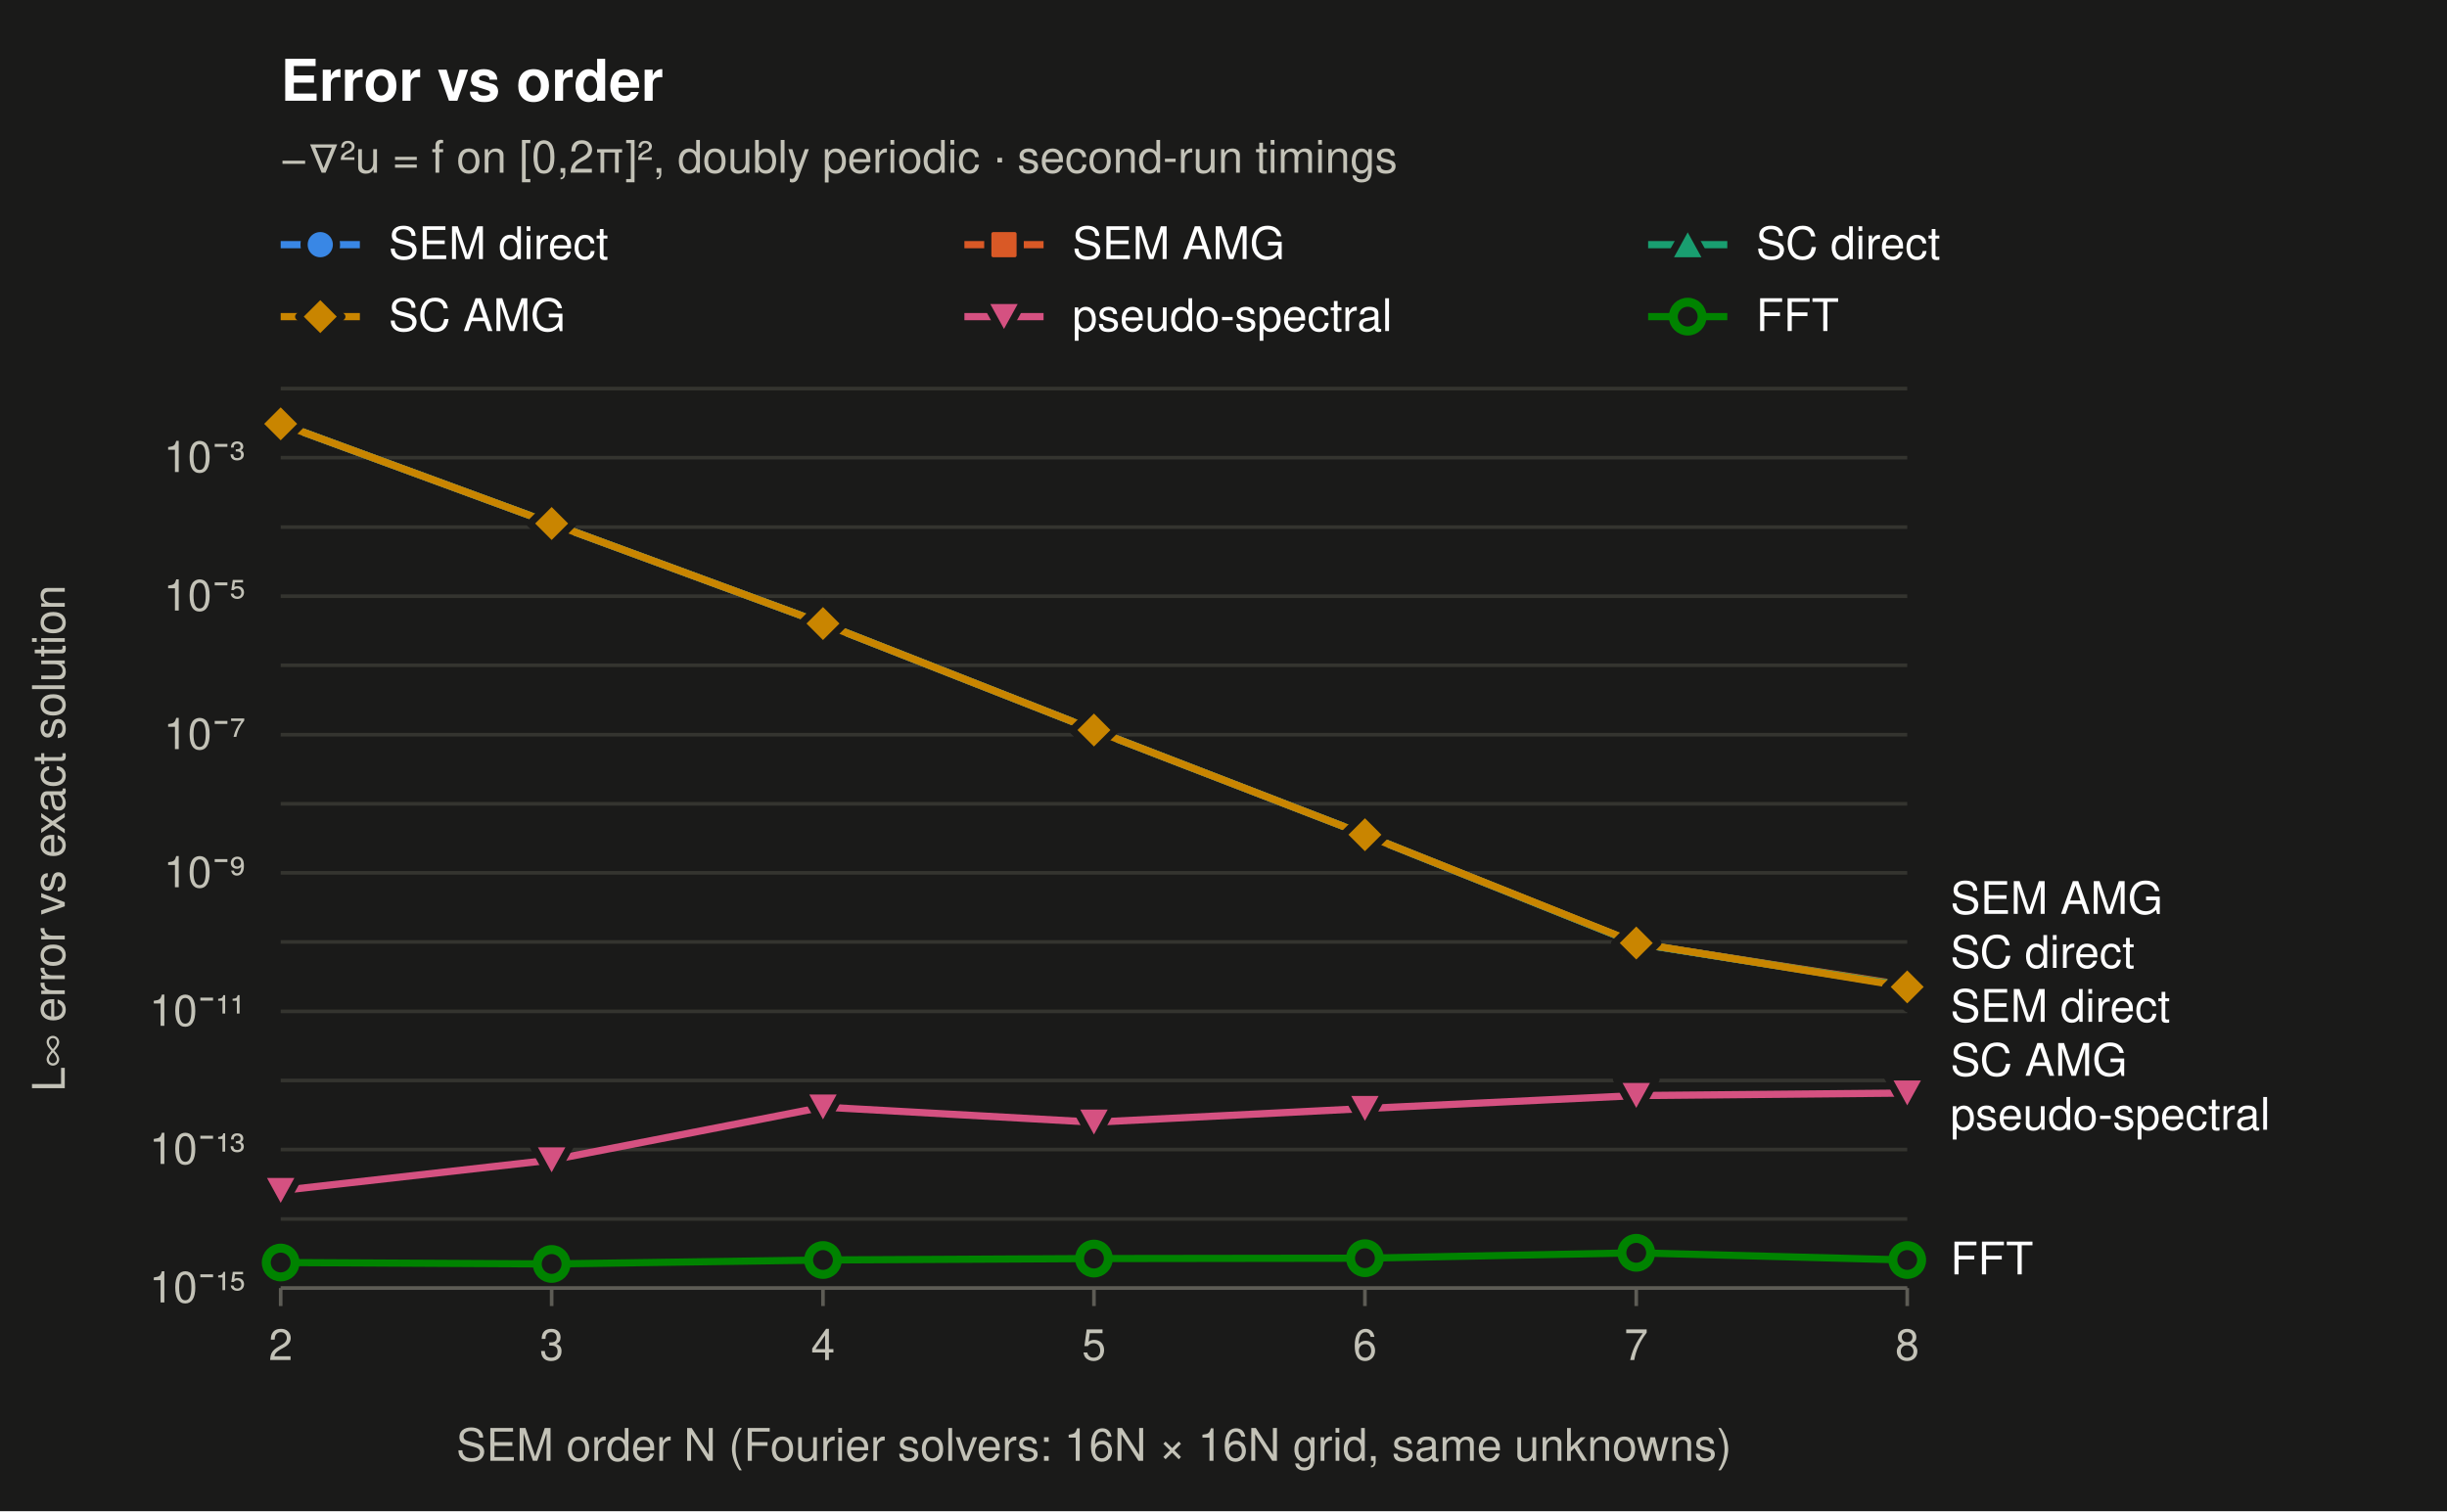
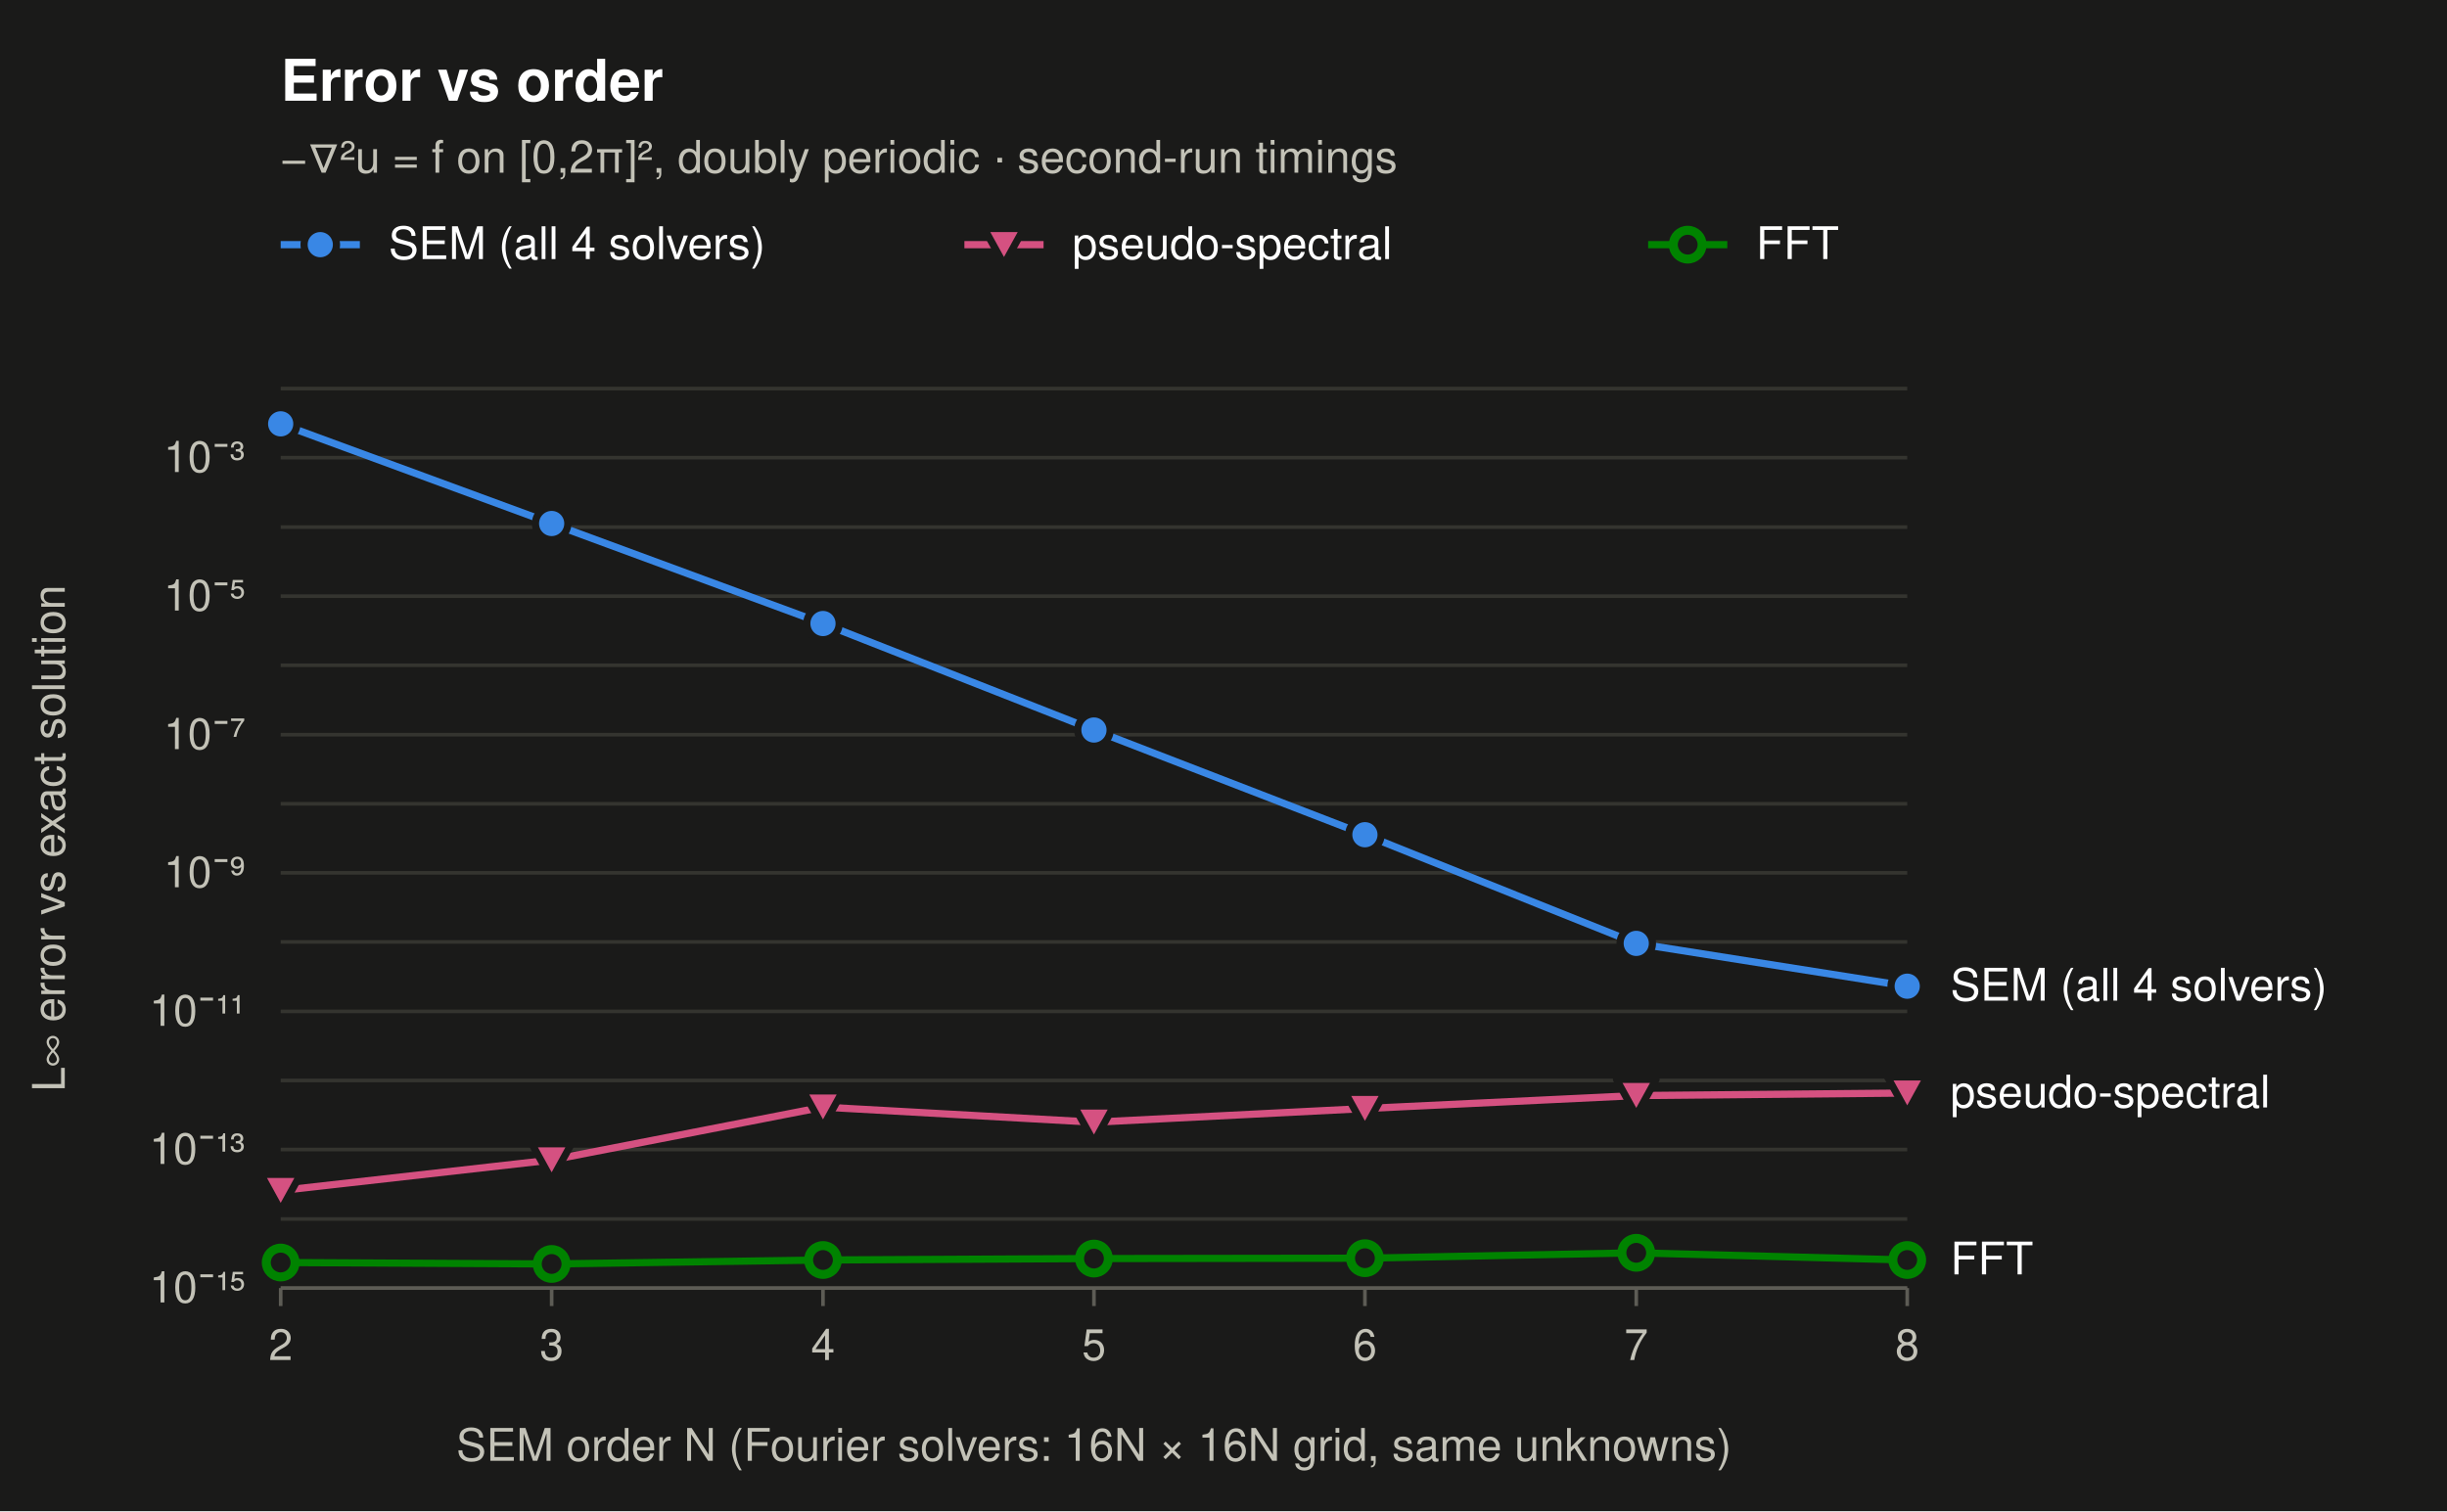
<svg xmlns="http://www.w3.org/2000/svg" viewBox="0 0 680 420" width="680" height="420" role="img" aria-labelledby="t d" font-family="-apple-system, Segoe UI, Helvetica, Arial, sans-serif">
  <rect width="680" height="420" fill="#1a1a19" />
  <text x="78" y="28" font-size="16" font-weight="600" fill="#ffffff">Error vs order</text>
  <text x="78" y="48" font-size="12.5" fill="#c3c2b7">−∇²u = f on [0,2π]², doubly periodic · second-run timings</text>
  <line x1="78" x2="530" y1="358.0" y2="358.0" stroke="#34342f" stroke-width="1" />
  <text x="68" y="362.0" font-size="12" text-anchor="end" fill="#c3c2b7">10⁻¹⁵</text>
  <line x1="78" x2="530" y1="338.8" y2="338.8" stroke="#34342f" stroke-width="1" />
  <line x1="78" x2="530" y1="319.5" y2="319.5" stroke="#34342f" stroke-width="1" />
  <text x="68" y="323.5" font-size="12" text-anchor="end" fill="#c3c2b7">10⁻¹³</text>
  <line x1="78" x2="530" y1="300.3" y2="300.3" stroke="#34342f" stroke-width="1" />
  <line x1="78" x2="530" y1="281.1" y2="281.1" stroke="#34342f" stroke-width="1" />
  <text x="68" y="285.1" font-size="12" text-anchor="end" fill="#c3c2b7">10⁻¹¹</text>
  <line x1="78" x2="530" y1="261.8" y2="261.8" stroke="#34342f" stroke-width="1" />
  <line x1="78" x2="530" y1="242.6" y2="242.6" stroke="#34342f" stroke-width="1" />
  <text x="68" y="246.6" font-size="12" text-anchor="end" fill="#c3c2b7">10⁻⁹</text>
  <line x1="78" x2="530" y1="223.4" y2="223.4" stroke="#34342f" stroke-width="1" />
  <line x1="78" x2="530" y1="204.2" y2="204.2" stroke="#34342f" stroke-width="1" />
  <text x="68" y="208.2" font-size="12" text-anchor="end" fill="#c3c2b7">10⁻⁷</text>
  <line x1="78" x2="530" y1="184.9" y2="184.9" stroke="#34342f" stroke-width="1" />
  <line x1="78" x2="530" y1="165.7" y2="165.7" stroke="#34342f" stroke-width="1" />
  <text x="68" y="169.7" font-size="12" text-anchor="end" fill="#c3c2b7">10⁻⁵</text>
  <line x1="78" x2="530" y1="146.5" y2="146.5" stroke="#34342f" stroke-width="1" />
  <line x1="78" x2="530" y1="127.2" y2="127.2" stroke="#34342f" stroke-width="1" />
  <text x="68" y="131.2" font-size="12" text-anchor="end" fill="#c3c2b7">10⁻³</text>
  <line x1="78" x2="530" y1="108.0" y2="108.0" stroke="#34342f" stroke-width="1" />
  <line x1="78" x2="530" y1="358" y2="358" stroke="#5d5c55" stroke-width="1" />
  <line x1="78.0" x2="78.0" y1="358" y2="363" stroke="#5d5c55" stroke-width="1" />
  <text x="78.0" y="378" font-size="12" text-anchor="middle" fill="#c3c2b7">2</text>
  <line x1="153.3" x2="153.3" y1="358" y2="363" stroke="#5d5c55" stroke-width="1" />
  <text x="153.3" y="378" font-size="12" text-anchor="middle" fill="#c3c2b7">3</text>
  <line x1="228.7" x2="228.7" y1="358" y2="363" stroke="#5d5c55" stroke-width="1" />
  <text x="228.7" y="378" font-size="12" text-anchor="middle" fill="#c3c2b7">4</text>
  <line x1="304.0" x2="304.0" y1="358" y2="363" stroke="#5d5c55" stroke-width="1" />
  <text x="304.0" y="378" font-size="12" text-anchor="middle" fill="#c3c2b7">5</text>
  <line x1="379.3" x2="379.3" y1="358" y2="363" stroke="#5d5c55" stroke-width="1" />
  <text x="379.3" y="378" font-size="12" text-anchor="middle" fill="#c3c2b7">6</text>
  <line x1="454.7" x2="454.7" y1="358" y2="363" stroke="#5d5c55" stroke-width="1" />
  <text x="454.7" y="378" font-size="12" text-anchor="middle" fill="#c3c2b7">7</text>
  <line x1="530.0" x2="530.0" y1="358" y2="363" stroke="#5d5c55" stroke-width="1" />
  <text x="530.0" y="378" font-size="12" text-anchor="middle" fill="#c3c2b7">8</text>
  <text x="304.0" y="406" font-size="12.5" text-anchor="middle" fill="#c3c2b7">SEM order N   (Fourier solvers: 16N × 16N grid, same unknowns)</text>
  <text x="18" y="233.0" font-size="12.5" text-anchor="middle" fill="#c3c2b7" transform="rotate(-90 18 233.0)">L∞ error vs exact solution</text>
  <polyline points="78.0,117.8 153.3,145.5 228.7,173.3 304.0,202.9 379.3,232.0 454.7,262.2 530.0,274.1" fill="none" stroke="#3987e5" stroke-width="2" stroke-linejoin="round" stroke-linecap="round" />
  <circle cx="78.0" cy="117.8" r="4.5" fill="#3987e5" stroke="#1a1a19" stroke-width="2" />
  <circle cx="153.3" cy="145.5" r="4.5" fill="#3987e5" stroke="#1a1a19" stroke-width="2" />
  <circle cx="228.7" cy="173.3" r="4.5" fill="#3987e5" stroke="#1a1a19" stroke-width="2" />
  <circle cx="304.0" cy="202.9" r="4.5" fill="#3987e5" stroke="#1a1a19" stroke-width="2" />
  <circle cx="379.3" cy="232.0" r="4.5" fill="#3987e5" stroke="#1a1a19" stroke-width="2" />
  <circle cx="454.7" cy="262.2" r="4.5" fill="#3987e5" stroke="#1a1a19" stroke-width="2" />
  <circle cx="530.0" cy="274.1" r="4.5" fill="#3987e5" stroke="#1a1a19" stroke-width="2" />
-   <polyline points="78.0,117.8 153.3,145.5 228.7,173.3 304.0,202.9 379.3,232.0 454.7,262.2 530.0,273.9" fill="none" stroke="#d95926" stroke-width="2" stroke-linejoin="round" stroke-linecap="round" />
-   <rect x="73.5" y="113.3" width="9" height="9" rx="1.5" fill="#d95926" stroke="#1a1a19" stroke-width="2" />
-   <rect x="148.8" y="141.0" width="9" height="9" rx="1.5" fill="#d95926" stroke="#1a1a19" stroke-width="2" />
-   <rect x="224.2" y="168.8" width="9" height="9" rx="1.5" fill="#d95926" stroke="#1a1a19" stroke-width="2" />
-   <rect x="299.5" y="198.4" width="9" height="9" rx="1.5" fill="#d95926" stroke="#1a1a19" stroke-width="2" />
-   <rect x="374.8" y="227.5" width="9" height="9" rx="1.5" fill="#d95926" stroke="#1a1a19" stroke-width="2" />
-   <rect x="450.2" y="257.7" width="9" height="9" rx="1.5" fill="#d95926" stroke="#1a1a19" stroke-width="2" />
-   <rect x="525.5" y="269.4" width="9" height="9" rx="1.5" fill="#d95926" stroke="#1a1a19" stroke-width="2" />
-   <polyline points="78.0,117.8 153.3,145.5 228.7,173.3 304.0,202.9 379.3,232.0 454.7,262.2 530.0,274.1" fill="none" stroke="#199e70" stroke-width="2" stroke-linejoin="round" stroke-linecap="round" />
-   <path d="M78.0,112.3 L83.5,122.3 L72.5,122.3 Z" fill="#199e70" stroke="#1a1a19" stroke-width="2" stroke-linejoin="round" />
-   <path d="M153.3,140.0 L158.8,150.0 L147.8,150.0 Z" fill="#199e70" stroke="#1a1a19" stroke-width="2" stroke-linejoin="round" />
-   <path d="M228.7,167.8 L234.2,177.8 L223.2,177.8 Z" fill="#199e70" stroke="#1a1a19" stroke-width="2" stroke-linejoin="round" />
-   <path d="M304.0,197.4 L309.5,207.4 L298.5,207.4 Z" fill="#199e70" stroke="#1a1a19" stroke-width="2" stroke-linejoin="round" />
-   <path d="M379.3,226.5 L384.8,236.5 L373.8,236.5 Z" fill="#199e70" stroke="#1a1a19" stroke-width="2" stroke-linejoin="round" />
-   <path d="M454.7,256.7 L460.2,266.7 L449.2,266.7 Z" fill="#199e70" stroke="#1a1a19" stroke-width="2" stroke-linejoin="round" />
-   <path d="M530.0,268.6 L535.5,278.6 L524.5,278.6 Z" fill="#199e70" stroke="#1a1a19" stroke-width="2" stroke-linejoin="round" />
-   <polyline points="78.0,117.8 153.3,145.5 228.7,173.3 304.0,202.9 379.3,232.0 454.7,262.1 530.0,274.3" fill="none" stroke="#c98500" stroke-width="2" stroke-linejoin="round" stroke-linecap="round" />
-   <path d="M78.0,111.8 L84.0,117.8 L78.0,123.8 L72.0,117.8 Z" fill="#c98500" stroke="#1a1a19" stroke-width="2" stroke-linejoin="round" />
-   <path d="M153.3,139.5 L159.3,145.5 L153.3,151.5 L147.3,145.5 Z" fill="#c98500" stroke="#1a1a19" stroke-width="2" stroke-linejoin="round" />
-   <path d="M228.7,167.3 L234.7,173.3 L228.7,179.3 L222.7,173.3 Z" fill="#c98500" stroke="#1a1a19" stroke-width="2" stroke-linejoin="round" />
-   <path d="M304.0,196.9 L310.0,202.9 L304.0,208.9 L298.0,202.9 Z" fill="#c98500" stroke="#1a1a19" stroke-width="2" stroke-linejoin="round" />
-   <path d="M379.3,226.0 L385.3,232.0 L379.3,238.0 L373.3,232.0 Z" fill="#c98500" stroke="#1a1a19" stroke-width="2" stroke-linejoin="round" />
-   <path d="M454.7,256.1 L460.7,262.1 L454.7,268.1 L448.7,262.1 Z" fill="#c98500" stroke="#1a1a19" stroke-width="2" stroke-linejoin="round" />
-   <path d="M530.0,268.3 L536.0,274.3 L530.0,280.3 L524.0,274.3 Z" fill="#c98500" stroke="#1a1a19" stroke-width="2" stroke-linejoin="round" />
  <polyline points="78.0,330.9 153.3,322.4 228.7,307.7 304.0,311.9 379.3,308.1 454.7,304.5 530.0,303.8" fill="none" stroke="#d55181" stroke-width="2" stroke-linejoin="round" stroke-linecap="round" />
  <path d="M78.0,336.4 L83.5,326.4 L72.5,326.4 Z" fill="#d55181" stroke="#1a1a19" stroke-width="2" stroke-linejoin="round" />
  <path d="M153.3,327.9 L158.8,317.9 L147.8,317.9 Z" fill="#d55181" stroke="#1a1a19" stroke-width="2" stroke-linejoin="round" />
  <path d="M228.7,313.2 L234.2,303.2 L223.2,303.2 Z" fill="#d55181" stroke="#1a1a19" stroke-width="2" stroke-linejoin="round" />
  <path d="M304.0,317.4 L309.5,307.4 L298.5,307.4 Z" fill="#d55181" stroke="#1a1a19" stroke-width="2" stroke-linejoin="round" />
  <path d="M379.3,313.6 L384.8,303.6 L373.8,303.6 Z" fill="#d55181" stroke="#1a1a19" stroke-width="2" stroke-linejoin="round" />
  <path d="M454.7,310.0 L460.2,300.0 L449.2,300.0 Z" fill="#d55181" stroke="#1a1a19" stroke-width="2" stroke-linejoin="round" />
  <path d="M530.0,309.3 L535.5,299.3 L524.5,299.3 Z" fill="#d55181" stroke="#1a1a19" stroke-width="2" stroke-linejoin="round" />
  <polyline points="78.0,350.9 153.3,351.3 228.7,350.2 304.0,349.8 379.3,349.7 454.7,348.2 530.0,350.2" fill="none" stroke="#008300" stroke-width="2" stroke-linejoin="round" stroke-linecap="round" />
  <circle cx="78.0" cy="350.9" r="4" fill="#1a1a19" stroke="#008300" stroke-width="2.5" />
  <circle cx="153.3" cy="351.3" r="4" fill="#1a1a19" stroke="#008300" stroke-width="2.5" />
  <circle cx="228.7" cy="350.2" r="4" fill="#1a1a19" stroke="#008300" stroke-width="2.5" />
  <circle cx="304.0" cy="349.8" r="4" fill="#1a1a19" stroke="#008300" stroke-width="2.5" />
  <circle cx="379.3" cy="349.7" r="4" fill="#1a1a19" stroke="#008300" stroke-width="2.5" />
  <circle cx="454.7" cy="348.2" r="4" fill="#1a1a19" stroke="#008300" stroke-width="2.5" />
  <circle cx="530.0" cy="350.2" r="4" fill="#1a1a19" stroke="#008300" stroke-width="2.5" />
-   <text x="542.0" y="284.0" font-size="12.5" fill="#ffffff">SEM direct</text>
-   <text x="542.0" y="254.0" font-size="12.5" fill="#ffffff">SEM AMG</text>
-   <text x="542.0" y="269.0" font-size="12.5" fill="#ffffff">SC direct</text>
-   <text x="542.0" y="299.0" font-size="12.5" fill="#ffffff">SC AMG</text>
-   <text x="542.0" y="314.0" font-size="12.5" fill="#ffffff">pseudo-spectral</text>
+   <text x="542.0" y="278.1" font-size="12.5" fill="#ffffff">SEM (all 4 solvers)</text>
+   <text x="542.0" y="307.8" font-size="12.5" fill="#ffffff">pseudo-spectral</text>
  <text x="542.0" y="354.2" font-size="12.5" fill="#ffffff">FFT</text>
  <line x1="78" x2="100" y1="68" y2="68" stroke="#3987e5" stroke-width="2" />
  <circle cx="89.0" cy="68.0" r="4.5" fill="#3987e5" stroke="#1a1a19" stroke-width="2" />
-   <text x="108" y="72" font-size="12.5" fill="#ffffff">SEM direct</text>
-   <line x1="268" x2="290" y1="68" y2="68" stroke="#d95926" stroke-width="2" />
-   <rect x="274.5" y="63.5" width="9" height="9" rx="1.5" fill="#d95926" stroke="#1a1a19" stroke-width="2" />
-   <text x="298" y="72" font-size="12.5" fill="#ffffff">SEM AMG</text>
-   <line x1="458" x2="480" y1="68" y2="68" stroke="#199e70" stroke-width="2" />
-   <path d="M469.0,62.5 L474.5,72.5 L463.5,72.5 Z" fill="#199e70" stroke="#1a1a19" stroke-width="2" stroke-linejoin="round" />
-   <text x="488" y="72" font-size="12.5" fill="#ffffff">SC direct</text>
-   <line x1="78" x2="100" y1="88" y2="88" stroke="#c98500" stroke-width="2" />
-   <path d="M89.0,82.0 L95.0,88.0 L89.0,94.0 L83.0,88.0 Z" fill="#c98500" stroke="#1a1a19" stroke-width="2" stroke-linejoin="round" />
-   <text x="108" y="92" font-size="12.5" fill="#ffffff">SC AMG</text>
-   <line x1="268" x2="290" y1="88" y2="88" stroke="#d55181" stroke-width="2" />
-   <path d="M279.0,93.5 L284.5,83.5 L273.5,83.5 Z" fill="#d55181" stroke="#1a1a19" stroke-width="2" stroke-linejoin="round" />
-   <text x="298" y="92" font-size="12.5" fill="#ffffff">pseudo-spectral</text>
-   <line x1="458" x2="480" y1="88" y2="88" stroke="#008300" stroke-width="2" />
-   <circle cx="469.0" cy="88.0" r="4" fill="#1a1a19" stroke="#008300" stroke-width="2.5" />
-   <text x="488" y="92" font-size="12.5" fill="#ffffff">FFT</text>
+   <text x="108" y="72" font-size="12.5" fill="#ffffff">SEM (all 4 solvers)</text>
+   <line x1="268" x2="290" y1="68" y2="68" stroke="#d55181" stroke-width="2" />
+   <path d="M279.0,73.5 L284.5,63.5 L273.5,63.5 Z" fill="#d55181" stroke="#1a1a19" stroke-width="2" stroke-linejoin="round" />
+   <text x="298" y="72" font-size="12.5" fill="#ffffff">pseudo-spectral</text>
+   <line x1="458" x2="480" y1="68" y2="68" stroke="#008300" stroke-width="2" />
+   <circle cx="469.0" cy="68.0" r="4" fill="#1a1a19" stroke="#008300" stroke-width="2.5" />
+   <text x="488" y="72" font-size="12.5" fill="#ffffff">FFT</text>
</svg>
